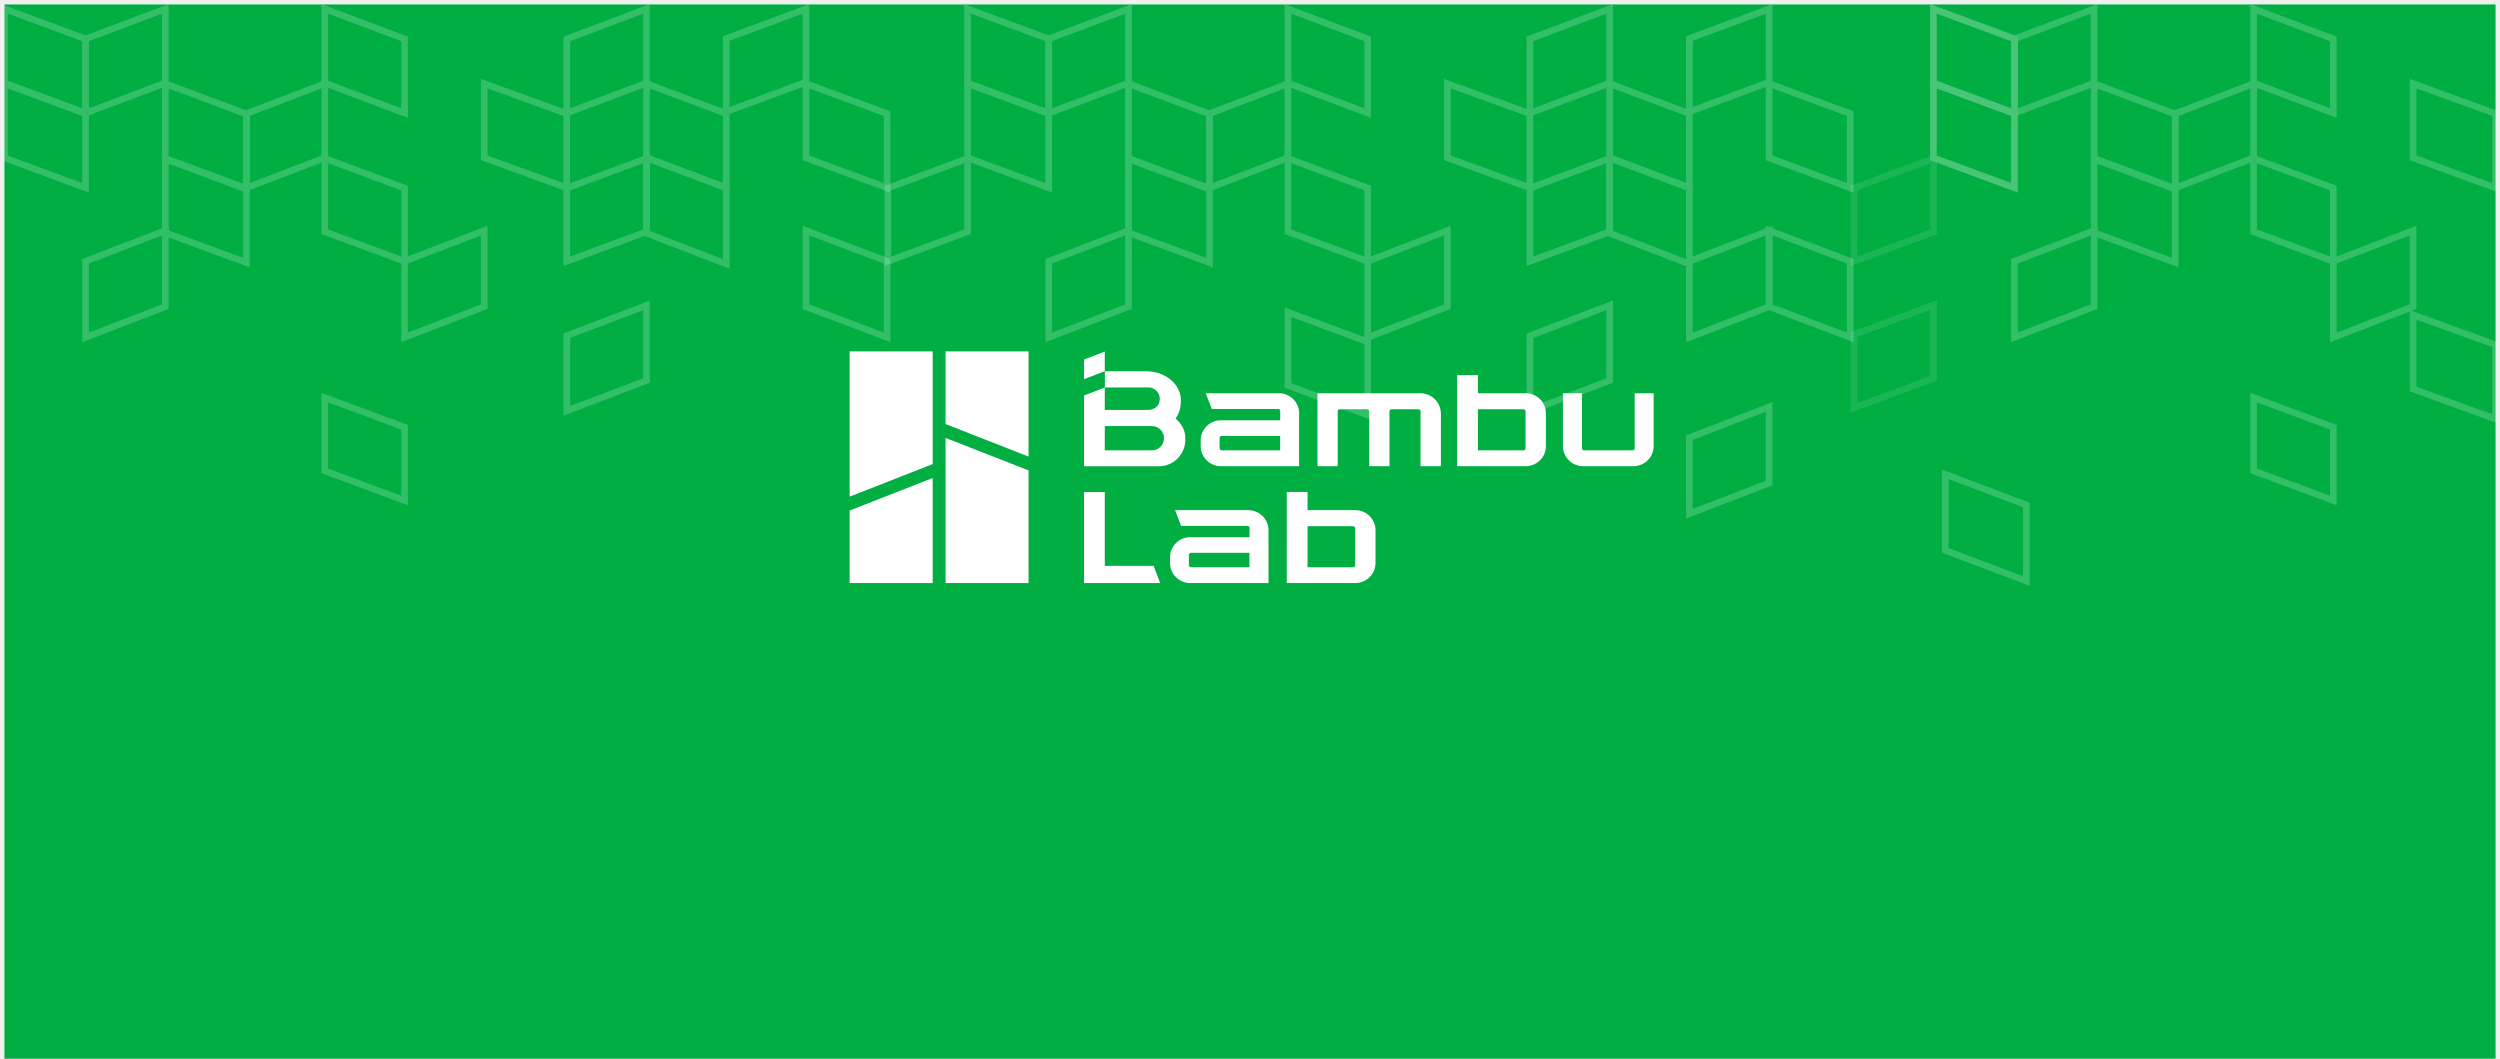
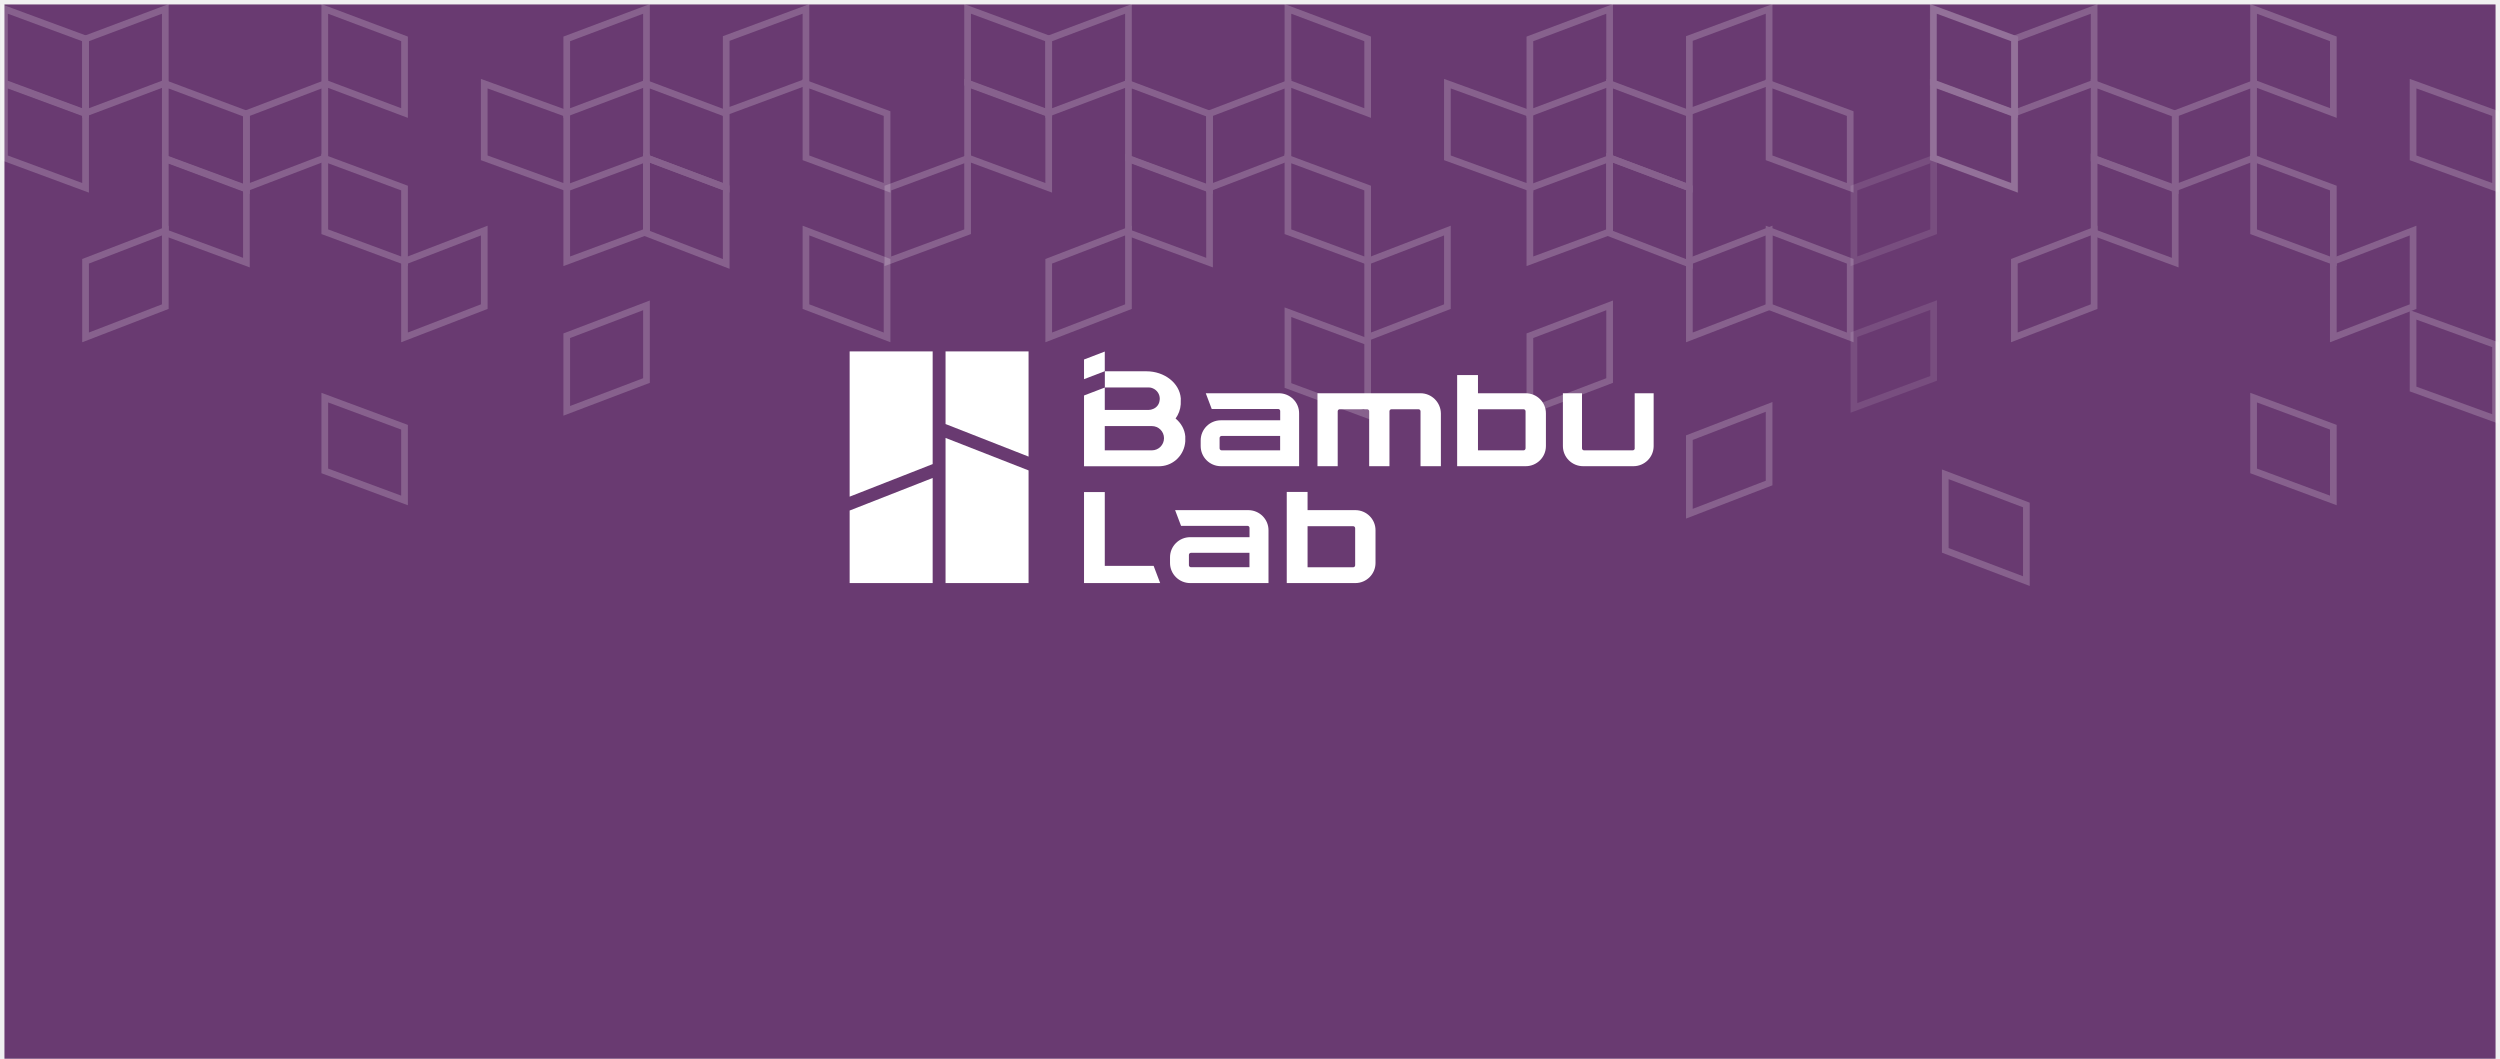
<svg xmlns="http://www.w3.org/2000/svg" width="562" height="238" viewBox="0 0 562 238" fill="none">
-   <rect x="1" y="1" width="560" height="237" fill="#00AE42" />
+   <rect x="1" y="1" width="560" height="237" fill="#693A71" />
  <g opacity="0.2">
    <path d="M19.234 8.743V25.415L37.159 18.672V2L19.234 8.743Z" stroke="white" stroke-width="1.5" stroke-miterlimit="10" />
    <path d="M19.234 8.743V25.415L1 18.672V2L19.234 8.743Z" stroke="white" stroke-width="1.5" stroke-miterlimit="10" />
    <path d="M90.936 8.743V25.415L73.011 18.672V2L90.936 8.743Z" stroke="white" stroke-width="1.5" stroke-miterlimit="10" />
    <path d="M127.404 8.743V25.415L145.329 18.672V2L127.404 8.743Z" stroke="white" stroke-width="1.5" stroke-miterlimit="10" />
    <path d="M19.234 25.538V42.224L1 35.481V18.809L19.234 25.538Z" stroke="white" stroke-width="1.5" stroke-miterlimit="10" />
    <path d="M19.234 58.733V75.846L37.159 68.93V51.831L19.234 58.733Z" stroke="white" stroke-width="1.5" stroke-miterlimit="10" />
    <path d="M55.394 25.538V42.224L73.01 35.481V18.809L55.394 25.538Z" stroke="white" stroke-width="1.5" stroke-miterlimit="10" />
    <path d="M90.936 42.279V58.736L73.011 52.094V35.622L90.936 42.279Z" stroke="white" stroke-width="1.5" stroke-miterlimit="10" />
    <path d="M90.936 96.042V112.5L73.011 105.858V89.386L90.936 96.042Z" stroke="white" stroke-width="1.5" stroke-miterlimit="10" />
    <path d="M55.395 25.639V42.524L37.16 35.709V18.809L55.395 25.639Z" stroke="white" stroke-width="1.5" stroke-miterlimit="10" />
    <path d="M55.395 42.365V59.037L37.16 52.308V35.622L55.395 42.365Z" stroke="white" stroke-width="1.5" stroke-miterlimit="10" />
    <path d="M127.404 42.279V58.736L145.329 52.094V35.622L127.404 42.279Z" stroke="white" stroke-width="1.5" stroke-miterlimit="10" />
    <path d="M163.251 25.538V42.224L145.326 35.481V18.809L163.251 25.538Z" stroke="white" stroke-width="1.5" stroke-miterlimit="10" />
    <path d="M127.404 75.472V92.357L145.329 85.542V68.642L127.404 75.472Z" stroke="white" stroke-width="1.5" stroke-miterlimit="10" />
    <path d="M163.251 42.223V59.337L145.326 52.421V35.472L163.251 42.223Z" stroke="white" stroke-width="1.5" stroke-miterlimit="10" />
    <path d="M90.934 58.733V75.846L108.859 68.93V51.831L90.934 58.733Z" stroke="white" stroke-width="1.5" stroke-miterlimit="10" />
    <path d="M199.413 25.538V42.224L181.179 35.481V18.809L199.413 25.538Z" stroke="white" stroke-width="1.5" stroke-miterlimit="10" />
    <path d="M127.401 25.538V42.224L108.858 35.481V18.809L127.401 25.538Z" stroke="white" stroke-width="1.5" stroke-miterlimit="10" />
    <path d="M199.413 58.733V75.846L181.179 68.93V51.831L199.413 58.733Z" stroke="white" stroke-width="1.5" stroke-miterlimit="10" />
    <path d="M163.253 8.657V25.115L181.178 18.472V2L163.253 8.657Z" stroke="white" stroke-width="1.5" stroke-miterlimit="10" />
  </g>
  <g opacity="0.2">
    <path d="M235.752 8.743V25.415L253.677 18.672V2L235.752 8.743Z" stroke="white" stroke-width="1.5" stroke-miterlimit="10" />
    <path d="M235.75 8.743V25.415L217.516 18.672V2L235.75 8.743Z" stroke="white" stroke-width="1.5" stroke-miterlimit="10" />
    <path d="M307.45 8.743V25.415L289.525 18.672V2L307.45 8.743Z" stroke="white" stroke-width="1.5" stroke-miterlimit="10" />
    <path d="M343.92 8.743V25.415L361.845 18.672V2L343.92 8.743Z" stroke="white" stroke-width="1.5" stroke-miterlimit="10" />
    <path d="M199.591 42.279V58.736L217.516 52.094V35.622L199.591 42.279Z" stroke="white" stroke-width="1.5" stroke-miterlimit="10" />
    <path d="M235.75 25.538V42.224L217.516 35.48V18.809L235.75 25.538Z" stroke="white" stroke-width="1.5" stroke-miterlimit="10" />
    <path d="M235.752 58.733V75.846L253.677 68.93V51.831L235.752 58.733Z" stroke="white" stroke-width="1.5" stroke-miterlimit="10" />
    <path d="M271.91 25.538V42.224L289.526 35.48V18.809L271.91 25.538Z" stroke="white" stroke-width="1.5" stroke-miterlimit="10" />
    <path d="M307.45 42.279V58.736L289.525 52.094V35.622L307.45 42.279Z" stroke="white" stroke-width="1.5" stroke-miterlimit="10" />
    <path d="M307.45 76.843V93.3L289.525 86.658V70.186L307.45 76.843Z" stroke="white" stroke-width="1.5" stroke-miterlimit="10" />
    <path d="M271.908 25.639V42.524L253.674 35.709V18.809L271.908 25.639Z" stroke="white" stroke-width="1.5" stroke-miterlimit="10" />
    <path d="M271.908 42.365V59.036L253.674 52.308V35.622L271.908 42.365Z" stroke="white" stroke-width="1.5" stroke-miterlimit="10" />
    <path d="M343.92 42.279V58.736L361.845 52.094V35.622L343.92 42.279Z" stroke="white" stroke-width="1.5" stroke-miterlimit="10" />
    <path d="M379.769 25.538V42.224L361.844 35.48V18.809L379.769 25.538Z" stroke="white" stroke-width="1.5" stroke-miterlimit="10" />
    <path d="M343.92 75.472V92.357L361.845 85.542V68.642L343.92 75.472Z" stroke="white" stroke-width="1.5" stroke-miterlimit="10" />
    <path d="M379.769 42.223V59.337L361.844 52.421V35.472L379.769 42.223Z" stroke="white" stroke-width="1.5" stroke-miterlimit="10" />
    <path d="M307.452 58.733V75.846L325.377 68.93V51.831L307.452 58.733Z" stroke="white" stroke-width="1.5" stroke-miterlimit="10" />
    <path d="M415.925 25.538V42.224L397.691 35.48V18.809L415.925 25.538Z" stroke="white" stroke-width="1.5" stroke-miterlimit="10" />
    <path d="M379.771 58.747V75.846L397.696 68.945V51.831L379.771 58.747Z" stroke="white" stroke-width="1.5" stroke-miterlimit="10" />
    <path d="M379.769 98.385V115.484L397.694 108.582V91.469L379.769 98.385Z" stroke="white" stroke-width="1.5" stroke-miterlimit="10" />
    <path d="M343.917 25.538V42.224L325.374 35.48V18.809L343.917 25.538Z" stroke="white" stroke-width="1.5" stroke-miterlimit="10" />
    <path d="M415.925 58.733V75.846L397.691 68.93V51.831L415.925 58.733Z" stroke="white" stroke-width="1.5" stroke-miterlimit="10" />
    <path d="M455.53 113.522V130.636L437.296 123.72V106.621L455.53 113.522Z" stroke="white" stroke-width="1.5" stroke-miterlimit="10" />
    <path d="M379.771 8.657V25.114L397.696 18.472V2L379.771 8.657Z" stroke="white" stroke-width="1.5" stroke-miterlimit="10" />
  </g>
  <g opacity="0.5">
    <g opacity="0.2">
      <path d="M452.919 8.743V25.415L434.685 18.672V2L452.919 8.743Z" stroke="white" stroke-width="1.5" stroke-miterlimit="10" />
      <path d="M416.76 42.279V58.736L434.685 52.094V35.622L416.76 42.279Z" stroke="white" stroke-width="1.5" stroke-miterlimit="10" />
      <path d="M416.76 75.234V91.692L434.685 85.05V68.578L416.76 75.234Z" stroke="white" stroke-width="1.5" stroke-miterlimit="10" />
      <path d="M452.919 25.538V42.224L434.685 35.48V18.809L452.919 25.538Z" stroke="white" stroke-width="1.5" stroke-miterlimit="10" />
    </g>
  </g>
  <g opacity="0.2">
    <path d="M452.832 8.743V25.415L470.757 18.672V2L452.832 8.743Z" stroke="white" stroke-width="1.5" stroke-miterlimit="10" />
    <path d="M452.832 8.743V25.415L434.598 18.672V2L452.832 8.743Z" stroke="white" stroke-width="1.5" stroke-miterlimit="10" />
    <path d="M524.534 8.743V25.415L506.609 18.672V2L524.534 8.743Z" stroke="white" stroke-width="1.5" stroke-miterlimit="10" />
    <path d="M452.832 25.538V42.224L434.598 35.48V18.809L452.832 25.538Z" stroke="white" stroke-width="1.5" stroke-miterlimit="10" />
    <path d="M452.832 58.733V75.846L470.757 68.93V51.831L452.832 58.733Z" stroke="white" stroke-width="1.5" stroke-miterlimit="10" />
    <path d="M488.992 25.538V42.224L506.608 35.48V18.809L488.992 25.538Z" stroke="white" stroke-width="1.5" stroke-miterlimit="10" />
    <path d="M524.534 42.279V58.736L506.609 52.094V35.622L524.534 42.279Z" stroke="white" stroke-width="1.5" stroke-miterlimit="10" />
    <path d="M524.534 96.042V112.5L506.609 105.857V89.385L524.534 96.042Z" stroke="white" stroke-width="1.5" stroke-miterlimit="10" />
    <path d="M488.992 25.639V42.524L470.758 35.709V18.809L488.992 25.639Z" stroke="white" stroke-width="1.5" stroke-miterlimit="10" />
    <path d="M488.992 42.365V59.036L470.758 52.308V35.622L488.992 42.365Z" stroke="white" stroke-width="1.5" stroke-miterlimit="10" />
    <path d="M524.531 58.733V75.846L542.457 68.93V51.831L524.531 58.733Z" stroke="white" stroke-width="1.5" stroke-miterlimit="10" />
    <path d="M560.999 25.538V42.224L542.456 35.48V18.809L560.999 25.538Z" stroke="white" stroke-width="1.5" stroke-miterlimit="10" />
    <path d="M560.999 77.507V94.192L542.456 87.449V70.778L560.999 77.507Z" stroke="white" stroke-width="1.5" stroke-miterlimit="10" />
  </g>
  <path d="M248.355 127.203V110.613H243.689V131.077H260.806L259.335 127.203H248.355Z" fill="white" />
  <path d="M280.597 114.678H264.164L265.501 118.212H280.434C280.687 118.212 280.895 118.419 280.895 118.67V120.755H267.566C265.055 120.755 263.02 122.781 263.02 125.279V126.551C263.02 129.05 265.055 131.076 267.566 131.076H285.159V119.188C285.159 116.704 283.123 114.678 280.597 114.678ZM280.88 127.512H267.73C267.477 127.512 267.269 127.305 267.269 127.054V124.732C267.269 124.481 267.477 124.274 267.73 124.274H280.88V127.512Z" fill="white" />
  <path d="M304.669 114.678H293.941V110.583H293.852H289.261V131.076H293.941H304.669C307.18 131.076 309.216 129.05 309.216 126.551V119.218C309.231 116.719 307.195 114.678 304.669 114.678ZM304.64 127.069C304.64 127.32 304.432 127.527 304.179 127.527H293.941V118.286H304.179C304.432 118.286 304.64 118.493 304.64 118.744V127.069Z" fill="white" />
  <path d="M319.319 88.403H296.169V104.801H300.716V92.454C300.716 92.203 300.924 91.996 301.177 91.996H307.328C307.581 91.996 307.789 92.203 307.789 92.454V104.801H312.351V92.454C312.351 92.203 312.559 91.996 312.811 91.996H318.874C319.126 91.996 319.334 92.203 319.334 92.454V104.801H323.911V92.927C323.866 90.429 321.83 88.403 319.319 88.403Z" fill="white" />
  <path d="M367.491 100.779C367.491 101.03 367.283 101.237 367.031 101.237H356.095C355.842 101.237 355.634 101.03 355.634 100.779V88.403H351.34V100.276C351.34 102.775 353.375 104.801 355.887 104.801H367.194C369.705 104.801 371.741 102.775 371.741 100.276V88.403H367.476V100.779H367.491Z" fill="white" />
  <path d="M287.492 88.403H271.058L272.395 91.937H287.328C287.581 91.937 287.789 92.144 287.789 92.395V94.48H274.461C271.95 94.48 269.914 96.506 269.914 99.004V100.276C269.914 102.775 271.95 104.801 274.461 104.801H292.039V92.913C292.053 90.414 290.003 88.403 287.492 88.403ZM287.774 101.237H274.624C274.372 101.237 274.164 101.03 274.164 100.779V98.457C274.164 98.206 274.372 97.999 274.624 97.999H287.774V101.237Z" fill="white" />
  <path d="M342.976 88.403H332.248V84.308H332.158H327.567V104.801H332.248H342.976C345.487 104.801 347.522 102.775 347.522 100.276V92.928C347.537 90.429 345.502 88.403 342.976 88.403ZM342.946 100.779C342.946 101.031 342.738 101.238 342.485 101.238H332.248V91.996H342.485C342.738 91.996 342.946 92.203 342.946 92.455V100.779Z" fill="white" />
  <path d="M266.452 98.087C266.319 96.52 265.516 95.115 264.268 94.08C264.922 93.178 265.353 92.084 265.427 90.901C265.427 90.783 265.457 89.689 265.442 89.541C265.175 86.14 261.802 83.464 257.701 83.464C257.641 83.464 252.426 83.464 248.369 83.464V87.116L243.689 88.905V104.815H260.539C260.539 104.815 260.821 104.8 260.94 104.8C263.897 104.608 266.259 102.212 266.452 99.211C266.467 99.063 266.452 98.235 266.452 98.087ZM248.354 87.101H258.28C258.577 87.101 258.86 87.16 259.112 87.279C260.048 87.648 260.717 88.565 260.717 89.63C260.717 89.63 260.702 89.984 260.657 90.162C260.524 90.975 259.974 91.626 259.246 91.921C258.919 92.069 258.562 92.158 258.176 92.158H248.354V87.101ZM258.934 101.237H248.354V95.781H258.934C260.449 95.781 261.668 96.993 261.668 98.501C261.668 100.024 260.449 101.237 258.934 101.237Z" fill="white" />
  <path d="M248.354 83.449V79.028L243.689 80.817V85.238L248.354 83.449Z" fill="white" />
  <path d="M212.56 98.444V131.077H231.222V105.748L212.56 98.444Z" fill="white" />
  <path d="M212.56 79V95.324L231.222 102.643V79H212.56Z" fill="white" />
  <path d="M191 111.647V79H209.663V104.328L191 111.647Z" fill="white" />
  <path d="M191 131.076V114.767L209.663 107.448V131.076H191Z" fill="white" />
</svg>
